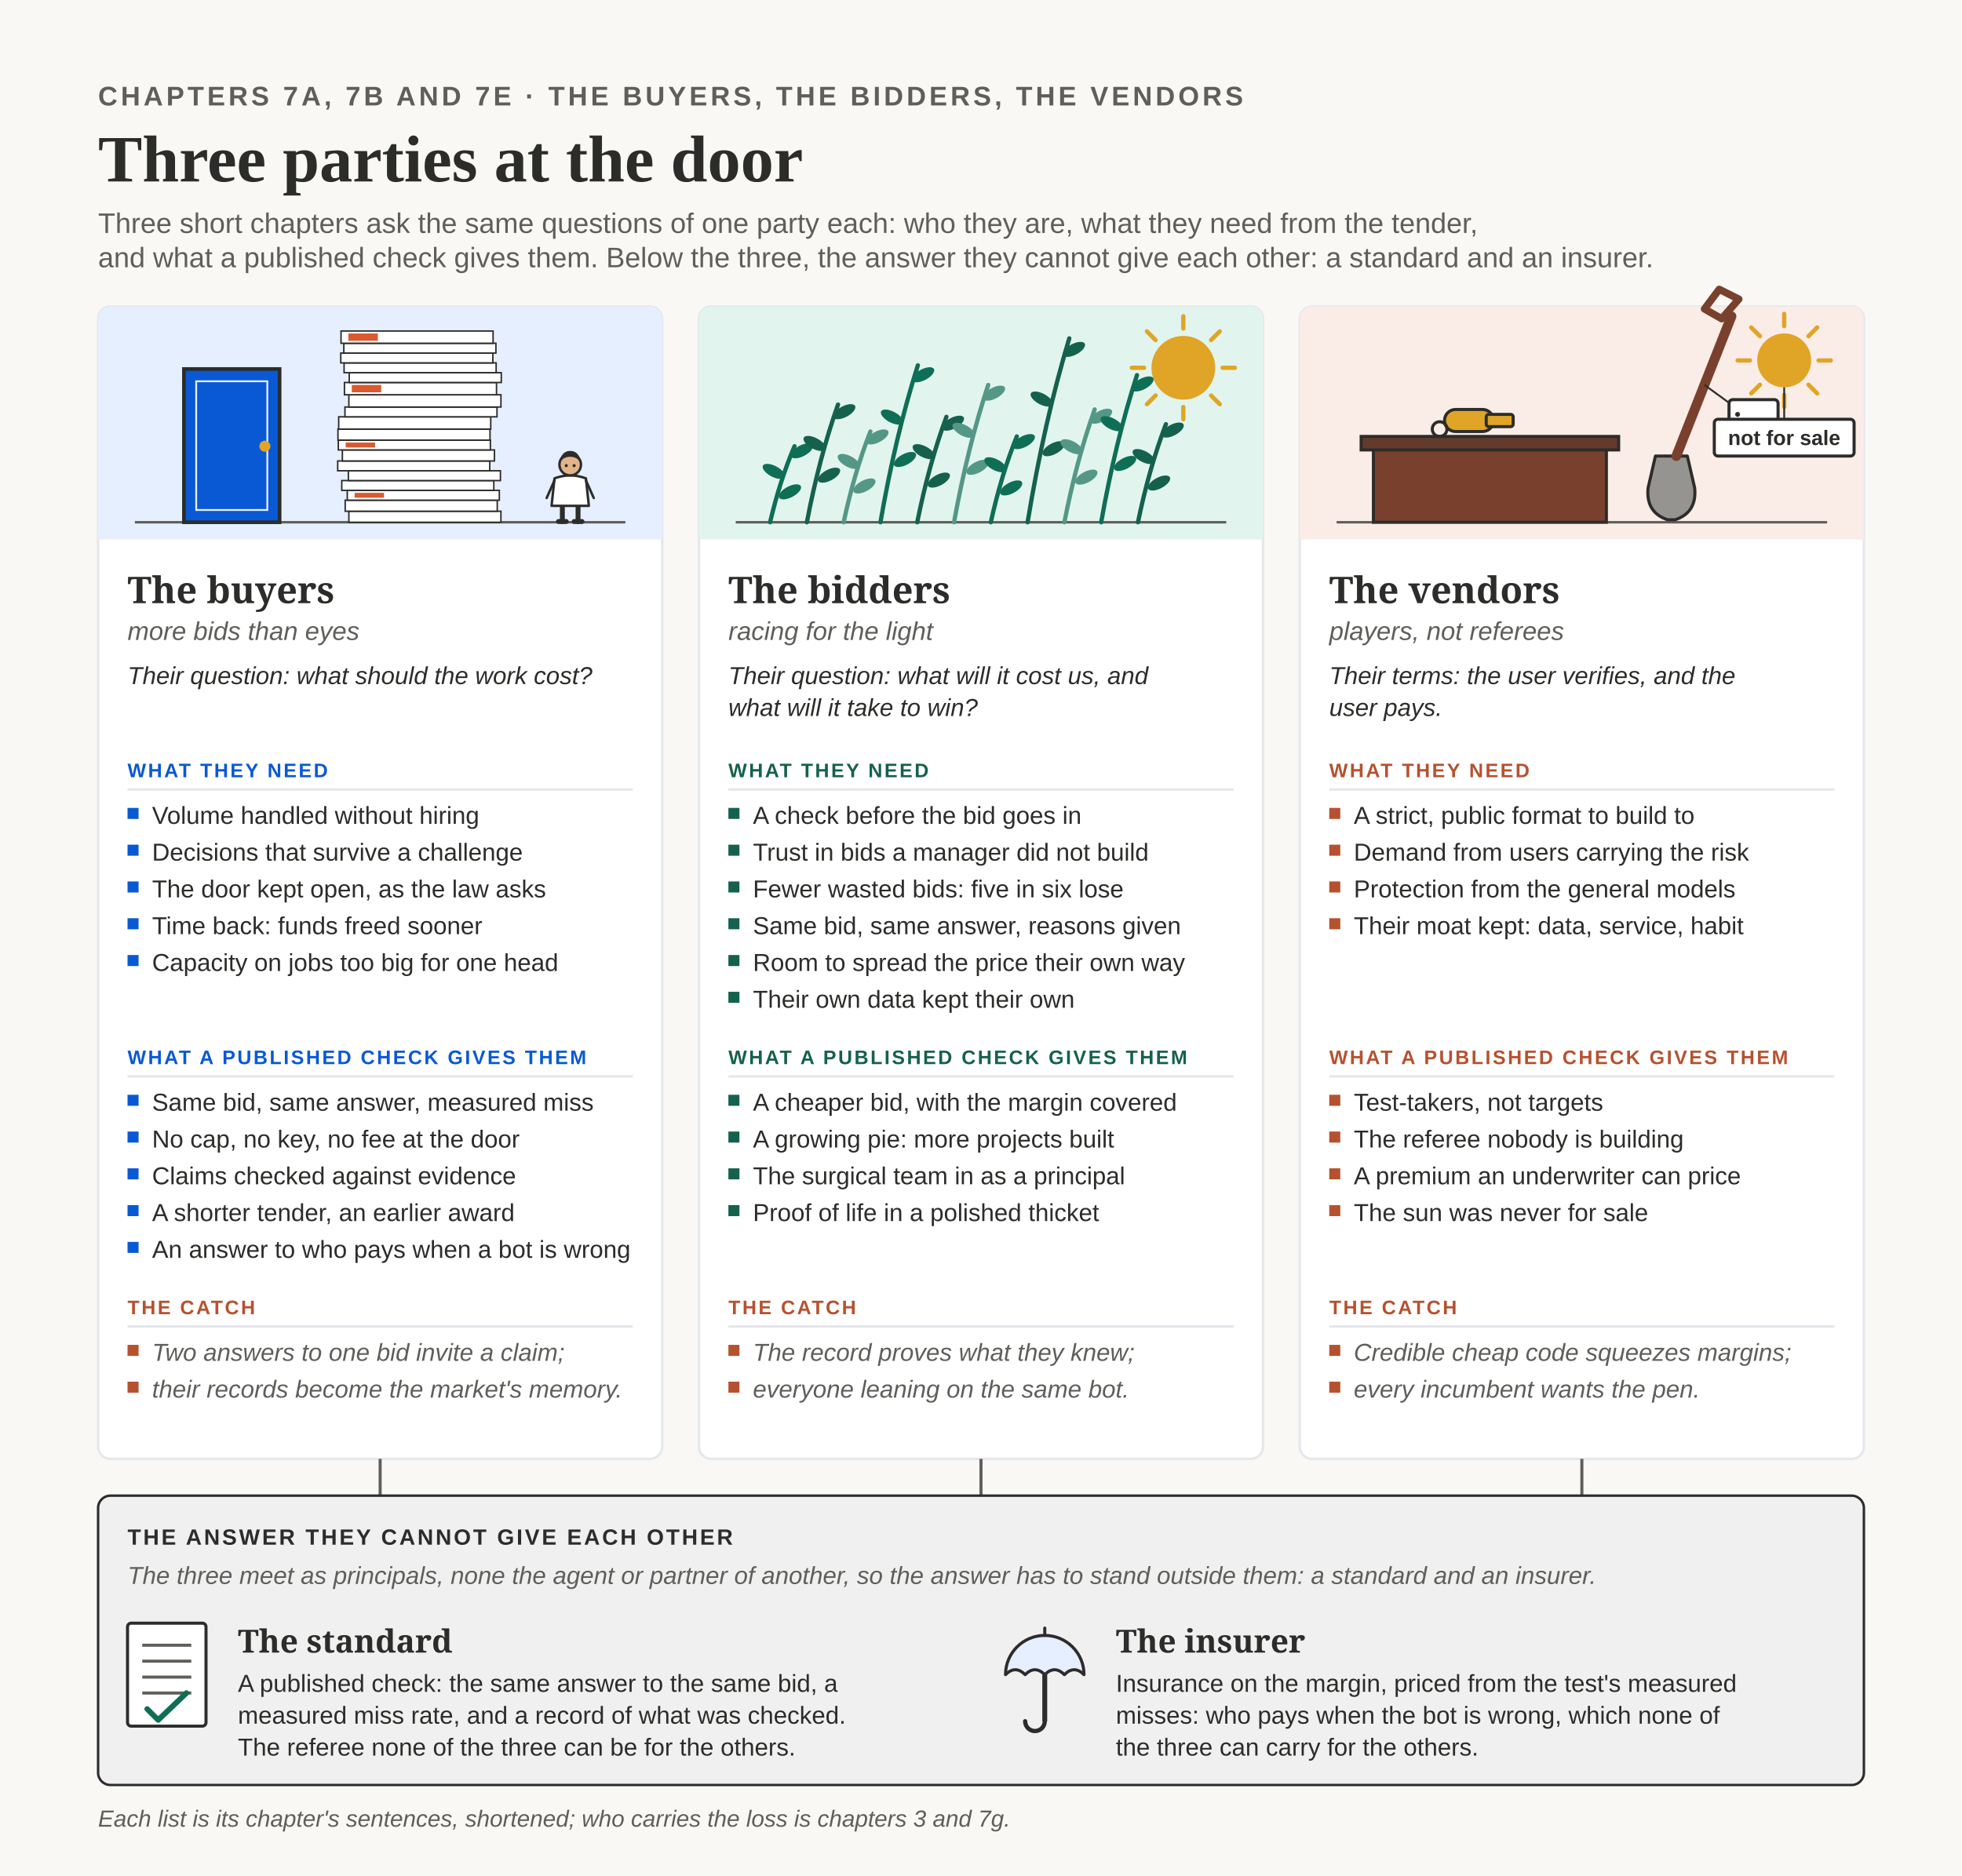
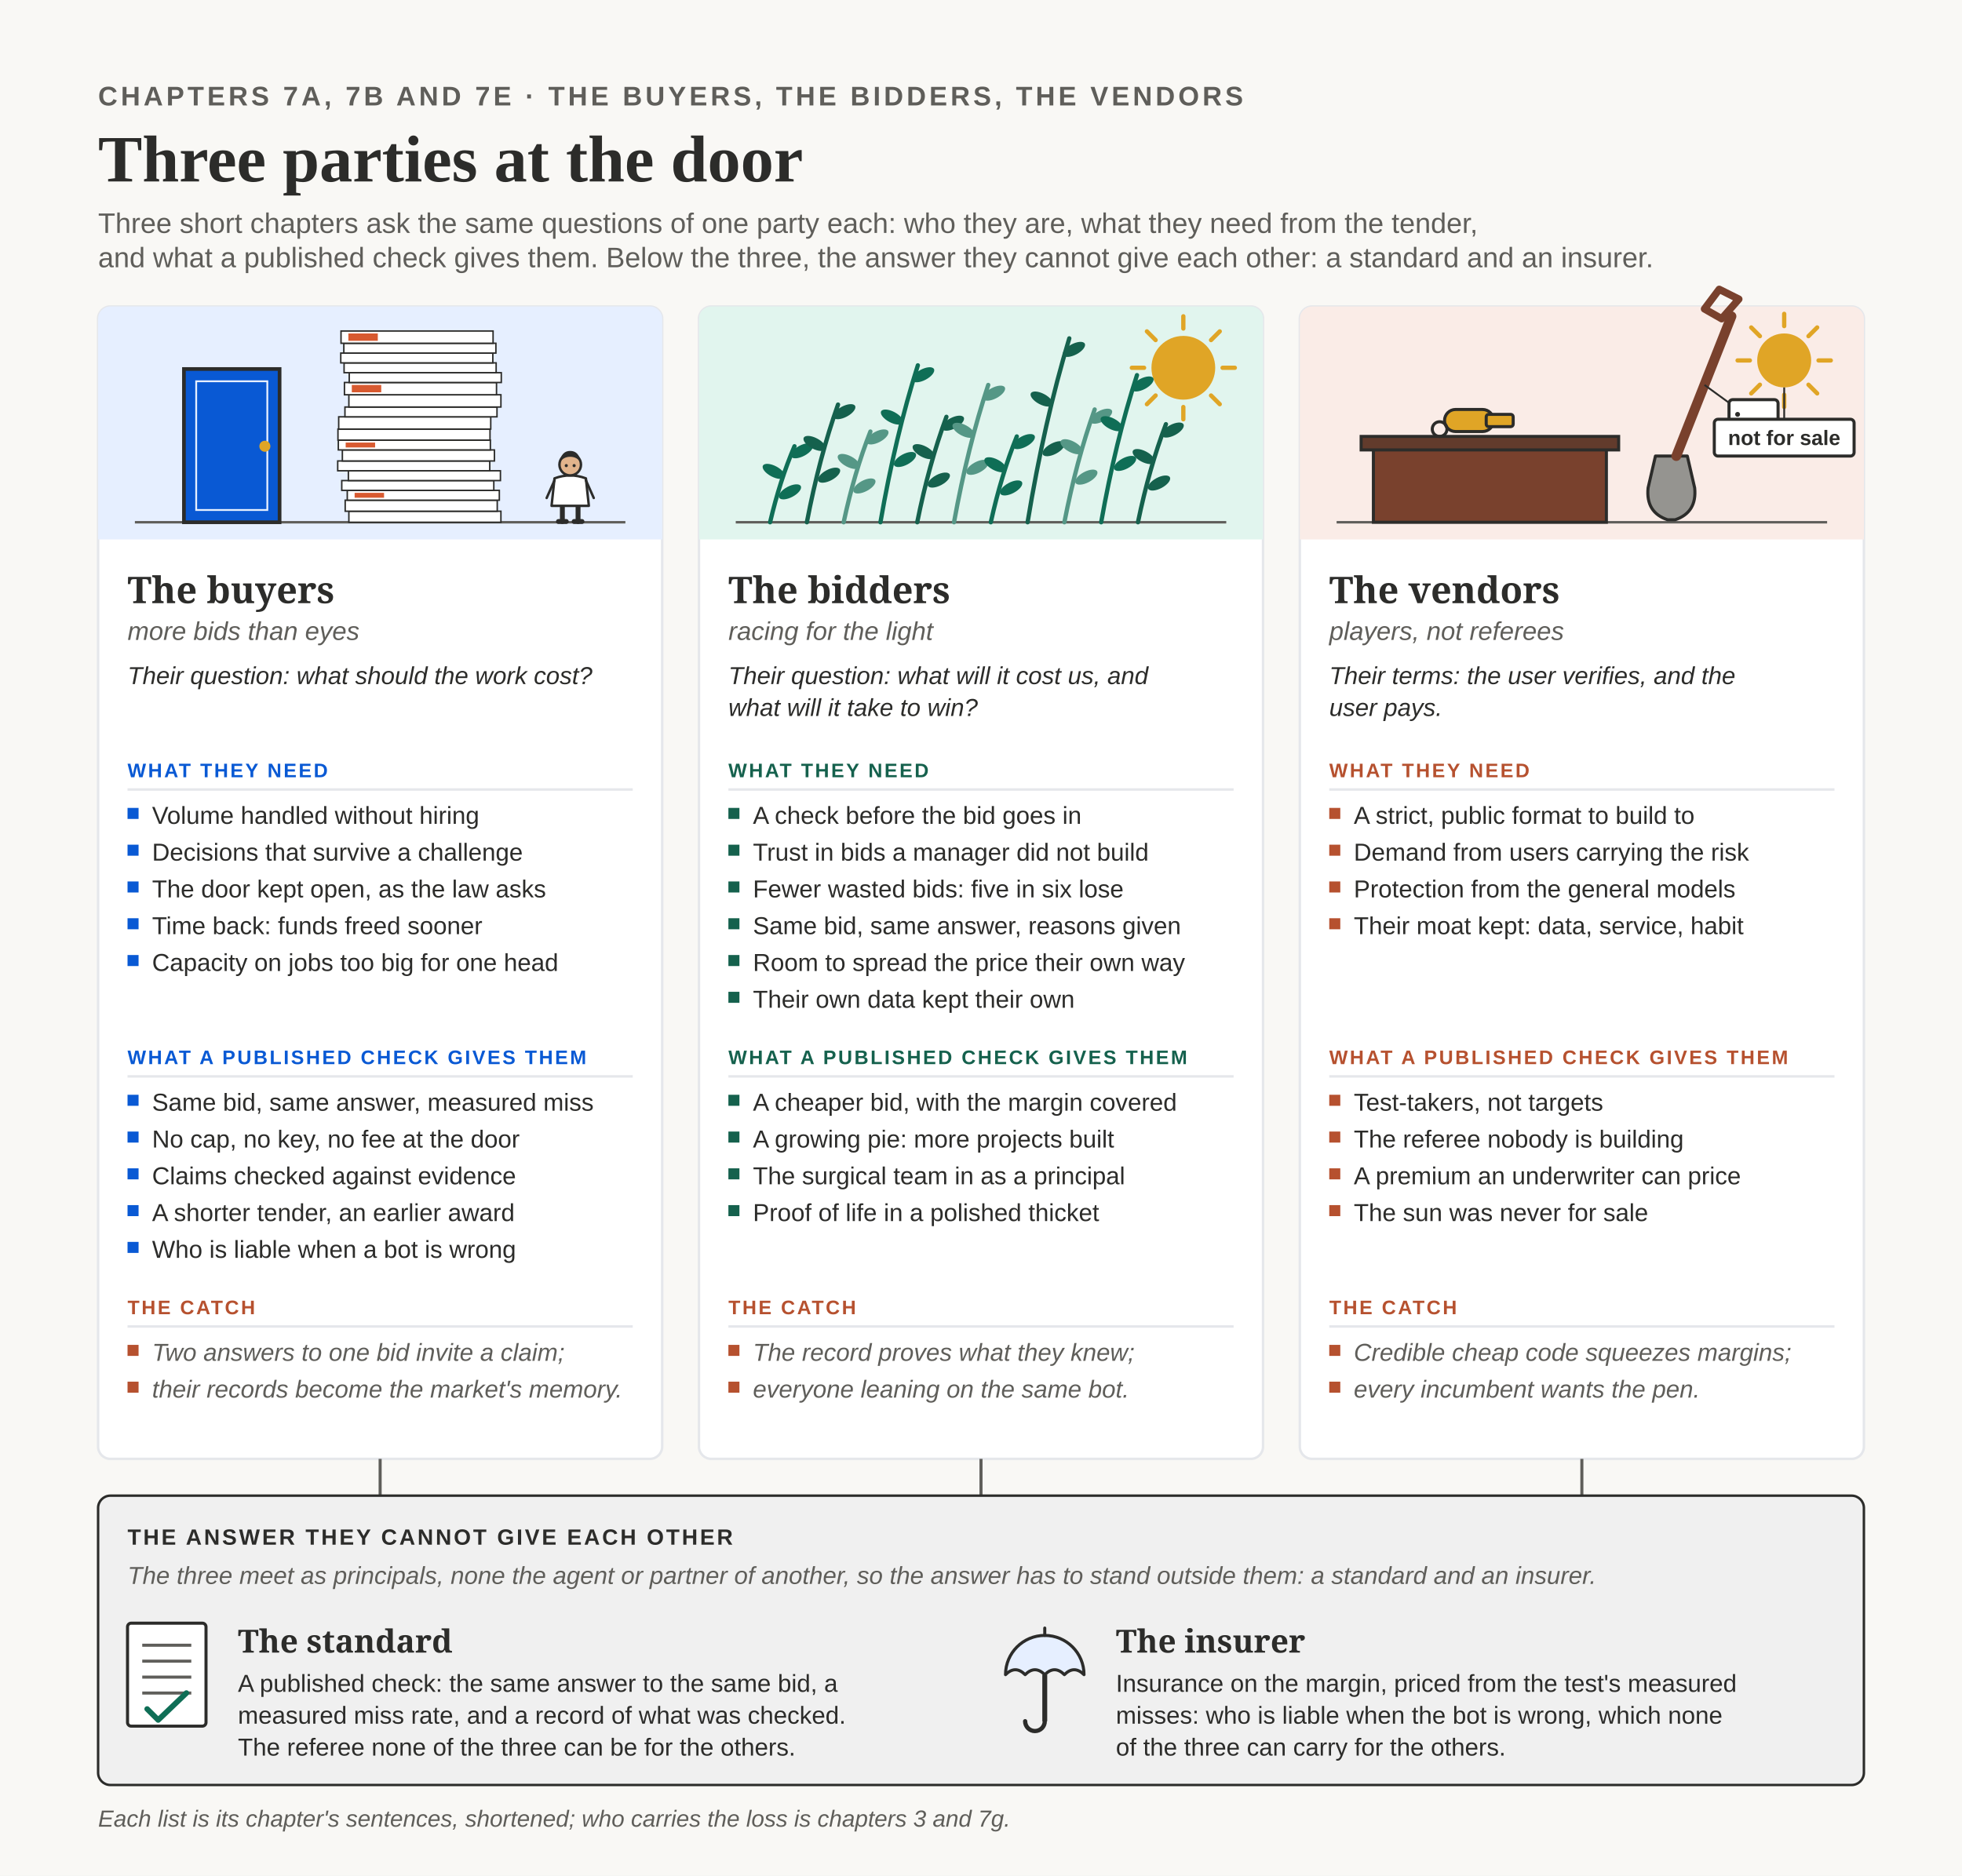
<svg xmlns="http://www.w3.org/2000/svg" viewBox="0 0 1600 1530" width="1600" height="1530">
  <style>
.eyebrow{font:600 22px "IBM Plex Sans",Arial,sans-serif;letter-spacing:.12em;fill:#5f5e5a}
.title{font:700 54px Georgia,"Times New Roman",serif;fill:#2c2c2a}
.dek{font:400 23px "IBM Plex Sans",Arial,sans-serif;fill:#5f5e5a}
.lab{font:700 30px Georgia,serif}
.sub{font:italic 400 21px "IBM Plex Sans",Arial,sans-serif}
.q{font:italic 400 20px "IBM Plex Sans",Arial,sans-serif}
.blab{font:600 16px "IBM Plex Sans",Arial,sans-serif;letter-spacing:.1em}
.item{font:400 20px "IBM Plex Sans",Arial,sans-serif}
.catch{font:italic 400 20px "IBM Plex Sans",Arial,sans-serif}
.tagtext{font:600 17px "IBM Plex Sans",Arial,sans-serif}
.foot{font:italic 400 19px "IBM Plex Sans",Arial,sans-serif}
.bhead{font:600 18px "IBM Plex Sans",Arial,sans-serif;letter-spacing:.1em}
.bsub{font:italic 400 20px "IBM Plex Sans",Arial,sans-serif}
.ans{font:700 26px Georgia,serif}
.anstext{font:400 20px "IBM Plex Sans",Arial,sans-serif}
</style>
  <rect width="1600" height="1530" fill="#f9f8f5" />
  <text x="80" y="86" class="eyebrow" text-anchor="start">CHAPTERS 7A, 7B AND 7E · THE BUYERS, THE BIDDERS, THE VENDORS</text>
  <text x="80" y="148" class="title" text-anchor="start">Three parties at the door</text>
  <text x="80" y="190" class="dek" text-anchor="start">Three short chapters ask the same questions of one party each: who they are, what they need from the tender,</text>
  <text x="80" y="218" class="dek" text-anchor="start">and what a published check gives them. Below the three, the answer they cannot give each other: a standard and an insurer.</text>
  <rect x="80" y="250" width="460" height="940" rx="10" fill="#ffffff" stroke="#e5e7eb" stroke-width="2" />
  <path d="M80,260 a10,10 0 0 1 10,-10 h440 a10,10 0 0 1 10,10 v180 h-460 z" fill="#e6efff" />
  <line x1="110" y1="426" x2="510" y2="426" stroke="#5f5e5a" stroke-width="2" />
  <rect x="150" y="301" width="78" height="125" fill="#0959d4" stroke="#2c2c2a" stroke-width="3" />
  <rect x="160" y="311" width="58" height="105" fill="none" stroke="#e6efff" stroke-width="1.5" />
  <circle cx="216" cy="364" r="4.5" fill="#e0a526" />
  <rect x="284.5" y="417" width="124" height="9" fill="#ffffff" stroke="#2c2c2a" stroke-width="1.2" />
  <rect x="281.5" y="408" width="124" height="9" fill="#ffffff" stroke="#2c2c2a" stroke-width="1.2" />
  <rect x="283.2" y="400" width="124" height="8" fill="#ffffff" stroke="#2c2c2a" stroke-width="1.2" />
  <rect x="289.2" y="402" width="24" height="4" fill="#d85a30" />
  <rect x="278.7" y="392" width="124" height="8" fill="#ffffff" stroke="#2c2c2a" stroke-width="1.2" />
  <rect x="284.1" y="384" width="124" height="8" fill="#ffffff" stroke="#2c2c2a" stroke-width="1.2" />
  <rect x="275.4" y="376" width="124" height="8" fill="#ffffff" stroke="#2c2c2a" stroke-width="1.2" />
  <rect x="279.2" y="367" width="124" height="9" fill="#ffffff" stroke="#2c2c2a" stroke-width="1.2" />
  <rect x="275.9" y="359" width="124" height="8" fill="#ffffff" stroke="#2c2c2a" stroke-width="1.2" />
  <rect x="281.9" y="361" width="24" height="4" fill="#d85a30" />
  <rect x="275.6" y="350" width="124" height="9" fill="#ffffff" stroke="#2c2c2a" stroke-width="1.2" />
  <rect x="276.2" y="340" width="124" height="10" fill="#ffffff" stroke="#2c2c2a" stroke-width="1.2" />
  <rect x="281.3" y="332" width="124" height="8" fill="#ffffff" stroke="#2c2c2a" stroke-width="1.2" />
  <rect x="284.5" y="322" width="124" height="10" fill="#ffffff" stroke="#2c2c2a" stroke-width="1.2" />
  <rect x="280.9" y="312" width="124" height="10" fill="#ffffff" stroke="#2c2c2a" stroke-width="1.2" />
  <rect x="286.9" y="314" width="24" height="6" fill="#d85a30" />
  <rect x="284.8" y="304" width="124" height="8" fill="#ffffff" stroke="#2c2c2a" stroke-width="1.2" />
  <rect x="280.6" y="296" width="124" height="8" fill="#ffffff" stroke="#2c2c2a" stroke-width="1.2" />
  <rect x="277.9" y="288" width="124" height="8" fill="#ffffff" stroke="#2c2c2a" stroke-width="1.2" />
  <rect x="280.4" y="280" width="124" height="8" fill="#ffffff" stroke="#2c2c2a" stroke-width="1.2" />
  <rect x="278.1" y="270" width="124" height="10" fill="#ffffff" stroke="#2c2c2a" stroke-width="1.2" />
  <rect x="284.1" y="272" width="24" height="6" fill="#d85a30" />
  <g transform="translate(465,379) scale(0.8)">
    <path d="M-8,40 v18 M8,40 v18" stroke="#2c2c2a" stroke-width="5" stroke-linecap="round" />
    <path d="M-12,58 h8 M4,58 h8" stroke="#2c2c2a" stroke-width="5" stroke-linecap="round" />
    <path d="M-16,14 q16,-6 32,0 l3,28 h-38 z" fill="#ffffff" stroke="#2c2c2a" stroke-width="2.5" stroke-linejoin="round" stroke-linecap="round" />
    <circle cx="0" cy="0" r="11" fill="#e2b48c" stroke="#2c2c2a" stroke-width="2.5" stroke-linejoin="round" stroke-linecap="round" />
    <path d="M-11,-2 q2,-12 11,-12 q9,0 11,12 q-4,-6 -11,-6 q-7,0 -11,6 z" fill="#2c2c2a" />
    <circle cx="-4" cy="1" r="1.6" fill="#2c2c2a" />
    <circle cx="4" cy="1" r="1.6" fill="#2c2c2a" />
    <path d="M-16,16 l-8,18 M16,16 l8,18" stroke="#2c2c2a" stroke-width="2.5" stroke-linejoin="round" stroke-linecap="round" fill="none" />
  </g>
  <text x="104" y="492" class="lab" text-anchor="start" fill="#2c2c2a">The buyers</text>
  <text x="104" y="522" class="sub" text-anchor="start" fill="#5f5e5a">more bids than eyes</text>
  <text x="104" y="558" class="q" text-anchor="start" fill="#2c2c2a">Their question: what should the work cost?</text>
  <text x="104" y="634" class="blab" text-anchor="start" fill="#0959d4">WHAT THEY NEED</text>
  <line x1="104" y1="644" x2="516" y2="644" stroke="#e5e7eb" stroke-width="2" />
  <rect x="104" y="659" width="9" height="9" fill="#0959d4" />
  <text x="124" y="672" class="item" text-anchor="start" fill="#2c2c2a">Volume handled without hiring</text>
  <rect x="104" y="689" width="9" height="9" fill="#0959d4" />
  <text x="124" y="702" class="item" text-anchor="start" fill="#2c2c2a">Decisions that survive a challenge</text>
  <rect x="104" y="719" width="9" height="9" fill="#0959d4" />
  <text x="124" y="732" class="item" text-anchor="start" fill="#2c2c2a">The door kept open, as the law asks</text>
  <rect x="104" y="749" width="9" height="9" fill="#0959d4" />
  <text x="124" y="762" class="item" text-anchor="start" fill="#2c2c2a">Time back: funds freed sooner</text>
  <rect x="104" y="779" width="9" height="9" fill="#0959d4" />
  <text x="124" y="792" class="item" text-anchor="start" fill="#2c2c2a">Capacity on jobs too big for one head</text>
  <text x="104" y="868" class="blab" text-anchor="start" fill="#0959d4">WHAT A PUBLISHED CHECK GIVES THEM</text>
  <line x1="104" y1="878" x2="516" y2="878" stroke="#e5e7eb" stroke-width="2" />
  <rect x="104" y="893" width="9" height="9" fill="#0959d4" />
  <text x="124" y="906" class="item" text-anchor="start" fill="#2c2c2a">Same bid, same answer, measured miss</text>
  <rect x="104" y="923" width="9" height="9" fill="#0959d4" />
  <text x="124" y="936" class="item" text-anchor="start" fill="#2c2c2a">No cap, no key, no fee at the door</text>
  <rect x="104" y="953" width="9" height="9" fill="#0959d4" />
  <text x="124" y="966" class="item" text-anchor="start" fill="#2c2c2a">Claims checked against evidence</text>
  <rect x="104" y="983" width="9" height="9" fill="#0959d4" />
  <text x="124" y="996" class="item" text-anchor="start" fill="#2c2c2a">A shorter tender, an earlier award</text>
  <rect x="104" y="1013" width="9" height="9" fill="#0959d4" />
-   <text x="124" y="1026" class="item" text-anchor="start" fill="#2c2c2a">An answer to who pays when a bot is wrong</text>
+   <text x="124" y="1026" class="item" text-anchor="start" fill="#2c2c2a">Who is liable when a bot is wrong</text>
  <text x="104" y="1072" class="blab" text-anchor="start" fill="#b6512f">THE CATCH</text>
  <line x1="104" y1="1082" x2="516" y2="1082" stroke="#e5e7eb" stroke-width="2" />
  <rect x="104" y="1097" width="9" height="9" fill="#b6512f" />
  <text x="124" y="1110" class="catch" text-anchor="start" fill="#5f5e5a">Two answers to one bid invite a claim;</text>
  <rect x="104" y="1127" width="9" height="9" fill="#b6512f" />
  <text x="124" y="1140" class="catch" text-anchor="start" fill="#5f5e5a">their records become the market's memory.</text>
  <rect x="570" y="250" width="460" height="940" rx="10" fill="#ffffff" stroke="#e5e7eb" stroke-width="2" />
  <path d="M570,260 a10,10 0 0 1 10,-10 h440 a10,10 0 0 1 10,10 v180 h-460 z" fill="#e1f5ee" />
  <line x1="600" y1="426" x2="1000" y2="426" stroke="#5f5e5a" stroke-width="2" />
  <line x1="997.0" y1="300.0" x2="1007.0" y2="300.0" stroke="#e0a526" stroke-width="3.5" stroke-linecap="round" />
  <line x1="987.6" y1="322.6" x2="994.7" y2="329.7" stroke="#e0a526" stroke-width="3.5" stroke-linecap="round" />
  <line x1="965.0" y1="332.0" x2="965.0" y2="342.0" stroke="#e0a526" stroke-width="3.5" stroke-linecap="round" />
  <line x1="942.4" y1="322.6" x2="935.3" y2="329.7" stroke="#e0a526" stroke-width="3.5" stroke-linecap="round" />
  <line x1="933.0" y1="300.0" x2="923.0" y2="300.0" stroke="#e0a526" stroke-width="3.5" stroke-linecap="round" />
  <line x1="942.4" y1="277.4" x2="935.3" y2="270.3" stroke="#e0a526" stroke-width="3.5" stroke-linecap="round" />
  <line x1="965.0" y1="268.0" x2="965.0" y2="258.0" stroke="#e0a526" stroke-width="3.5" stroke-linecap="round" />
  <line x1="987.6" y1="277.4" x2="994.7" y2="270.3" stroke="#e0a526" stroke-width="3.5" stroke-linecap="round" />
  <circle cx="965" cy="300" r="26" fill="#e0a526" />
  <path d="M628,426 q8.0,-34.1 19.9,-62" fill="none" stroke="#0f6e56" stroke-width="3.5" stroke-linecap="round" />
  <ellipse cx="644.2" cy="401.2" rx="10" ry="4.5" fill="#0f6e56" transform="rotate(-28 644.2 401.2)" />
  <ellipse cx="631.0" cy="384.5" rx="10" ry="4.5" fill="#0f6e56" transform="rotate(28 631.0 384.5)" />
  <ellipse cx="653.9" cy="367.7" rx="10" ry="4.5" fill="#0f6e56" transform="rotate(-28 653.9 367.7)" />
  <path d="M658,426 q10.1,-52.8 25.4,-96" fill="none" stroke="#15614d" stroke-width="3.5" stroke-linecap="round" />
  <ellipse cx="676.1" cy="387.6" rx="10" ry="4.5" fill="#15614d" transform="rotate(-28 676.1 387.6)" />
  <ellipse cx="664.3" cy="361.7" rx="10" ry="4.5" fill="#15614d" transform="rotate(28 664.3 361.7)" />
  <ellipse cx="688.5" cy="335.8" rx="10" ry="4.5" fill="#15614d" transform="rotate(-28 688.5 335.8)" />
  <path d="M688,426 q8.7,-40.7 21.8,-74" fill="none" stroke="#559786" stroke-width="3.5" stroke-linecap="round" />
  <ellipse cx="704.9" cy="396.4" rx="10" ry="4.5" fill="#559786" transform="rotate(-28 704.9 396.4)" />
  <ellipse cx="692.2" cy="376.4" rx="10" ry="4.5" fill="#559786" transform="rotate(28 692.2 376.4)" />
  <ellipse cx="715.5" cy="356.4" rx="10" ry="4.5" fill="#559786" transform="rotate(-28 715.5 356.4)" />
  <path d="M718,426 q12.2,-70.4 30.5,-128" fill="none" stroke="#0f6e56" stroke-width="3.5" stroke-linecap="round" />
  <ellipse cx="738.0" cy="374.8" rx="10" ry="4.5" fill="#0f6e56" transform="rotate(-28 738.0 374.8)" />
  <ellipse cx="727.4" cy="340.2" rx="10" ry="4.5" fill="#0f6e56" transform="rotate(28 727.4 340.2)" />
  <ellipse cx="752.8" cy="305.7" rx="10" ry="4.5" fill="#0f6e56" transform="rotate(-28 752.8 305.7)" />
  <path d="M748,426 q9.5,-47.3 23.8,-86" fill="none" stroke="#15614d" stroke-width="3.5" stroke-linecap="round" />
  <ellipse cx="765.6" cy="391.6" rx="10" ry="4.5" fill="#15614d" transform="rotate(-28 765.6 391.6)" />
  <ellipse cx="753.3" cy="368.4" rx="10" ry="4.5" fill="#15614d" transform="rotate(28 753.3 368.4)" />
  <ellipse cx="777.1" cy="345.2" rx="10" ry="4.5" fill="#15614d" transform="rotate(-28 777.1 345.2)" />
  <path d="M778,426 q11.2,-61.6 27.9,-112" fill="none" stroke="#559786" stroke-width="3.5" stroke-linecap="round" />
  <ellipse cx="797.1" cy="381.2" rx="10" ry="4.5" fill="#559786" transform="rotate(-28 797.1 381.2)" />
  <ellipse cx="785.8" cy="351.0" rx="10" ry="4.5" fill="#559786" transform="rotate(28 785.8 351.0)" />
  <ellipse cx="810.6" cy="320.7" rx="10" ry="4.5" fill="#559786" transform="rotate(-28 810.6 320.7)" />
  <path d="M808,426 q8.5,-38.5 21.2,-70" fill="none" stroke="#0f6e56" stroke-width="3.5" stroke-linecap="round" />
  <ellipse cx="824.6" cy="398.0" rx="10" ry="4.5" fill="#0f6e56" transform="rotate(-28 824.6 398.0)" />
  <ellipse cx="811.8" cy="379.1" rx="10" ry="4.5" fill="#0f6e56" transform="rotate(28 811.8 379.1)" />
  <ellipse cx="834.9" cy="360.2" rx="10" ry="4.5" fill="#0f6e56" transform="rotate(-28 834.9 360.2)" />
  <path d="M838,426 q13.6,-82.5 34.0,-150" fill="none" stroke="#15614d" stroke-width="3.5" stroke-linecap="round" />
  <ellipse cx="859.2" cy="366.0" rx="10" ry="4.5" fill="#15614d" transform="rotate(-28 859.2 366.0)" />
  <ellipse cx="849.5" cy="325.5" rx="10" ry="4.5" fill="#15614d" transform="rotate(28 849.5 325.5)" />
  <ellipse cx="875.8" cy="285.0" rx="10" ry="4.5" fill="#15614d" transform="rotate(-28 875.8 285.0)" />
  <path d="M868,426 q9.9,-50.6 24.7,-92" fill="none" stroke="#559786" stroke-width="3.5" stroke-linecap="round" />
  <ellipse cx="885.9" cy="389.2" rx="10" ry="4.5" fill="#559786" transform="rotate(-28 885.9 389.2)" />
  <ellipse cx="873.9" cy="364.4" rx="10" ry="4.5" fill="#559786" transform="rotate(28 873.9 364.4)" />
  <ellipse cx="897.9" cy="339.5" rx="10" ry="4.5" fill="#559786" transform="rotate(-28 897.9 339.5)" />
  <path d="M898,426 q11.7,-66.0 29.2,-120" fill="none" stroke="#0f6e56" stroke-width="3.5" stroke-linecap="round" />
  <ellipse cx="917.5" cy="378.0" rx="10" ry="4.5" fill="#0f6e56" transform="rotate(-28 917.5 378.0)" />
  <ellipse cx="906.6" cy="345.6" rx="10" ry="4.5" fill="#0f6e56" transform="rotate(28 906.6 345.6)" />
  <ellipse cx="931.7" cy="313.2" rx="10" ry="4.5" fill="#0f6e56" transform="rotate(-28 931.7 313.2)" />
  <path d="M928,426 q9.1,-44.0 22.8,-80" fill="none" stroke="#15614d" stroke-width="3.5" stroke-linecap="round" />
  <ellipse cx="945.2" cy="394.0" rx="10" ry="4.5" fill="#15614d" transform="rotate(-28 945.2 394.0)" />
  <ellipse cx="932.7" cy="372.4" rx="10" ry="4.5" fill="#15614d" transform="rotate(28 932.7 372.4)" />
  <ellipse cx="956.3" cy="350.8" rx="10" ry="4.5" fill="#15614d" transform="rotate(-28 956.3 350.8)" />
  <text x="594" y="492" class="lab" text-anchor="start" fill="#2c2c2a">The bidders</text>
  <text x="594" y="522" class="sub" text-anchor="start" fill="#5f5e5a">racing for the light</text>
  <text x="594" y="558" class="q" text-anchor="start" fill="#2c2c2a">Their question: what will it cost us, and</text>
  <text x="594" y="584" class="q" text-anchor="start" fill="#2c2c2a">what will it take to win?</text>
  <text x="594" y="634" class="blab" text-anchor="start" fill="#15614d">WHAT THEY NEED</text>
  <line x1="594" y1="644" x2="1006" y2="644" stroke="#e5e7eb" stroke-width="2" />
  <rect x="594" y="659" width="9" height="9" fill="#15614d" />
  <text x="614" y="672" class="item" text-anchor="start" fill="#2c2c2a">A check before the bid goes in</text>
  <rect x="594" y="689" width="9" height="9" fill="#15614d" />
  <text x="614" y="702" class="item" text-anchor="start" fill="#2c2c2a">Trust in bids a manager did not build</text>
  <rect x="594" y="719" width="9" height="9" fill="#15614d" />
  <text x="614" y="732" class="item" text-anchor="start" fill="#2c2c2a">Fewer wasted bids: five in six lose</text>
  <rect x="594" y="749" width="9" height="9" fill="#15614d" />
  <text x="614" y="762" class="item" text-anchor="start" fill="#2c2c2a">Same bid, same answer, reasons given</text>
  <rect x="594" y="779" width="9" height="9" fill="#15614d" />
  <text x="614" y="792" class="item" text-anchor="start" fill="#2c2c2a">Room to spread the price their own way</text>
  <rect x="594" y="809" width="9" height="9" fill="#15614d" />
  <text x="614" y="822" class="item" text-anchor="start" fill="#2c2c2a">Their own data kept their own</text>
  <text x="594" y="868" class="blab" text-anchor="start" fill="#15614d">WHAT A PUBLISHED CHECK GIVES THEM</text>
  <line x1="594" y1="878" x2="1006" y2="878" stroke="#e5e7eb" stroke-width="2" />
  <rect x="594" y="893" width="9" height="9" fill="#15614d" />
  <text x="614" y="906" class="item" text-anchor="start" fill="#2c2c2a">A cheaper bid, with the margin covered</text>
  <rect x="594" y="923" width="9" height="9" fill="#15614d" />
  <text x="614" y="936" class="item" text-anchor="start" fill="#2c2c2a">A growing pie: more projects built</text>
  <rect x="594" y="953" width="9" height="9" fill="#15614d" />
  <text x="614" y="966" class="item" text-anchor="start" fill="#2c2c2a">The surgical team in as a principal</text>
  <rect x="594" y="983" width="9" height="9" fill="#15614d" />
  <text x="614" y="996" class="item" text-anchor="start" fill="#2c2c2a">Proof of life in a polished thicket</text>
  <text x="594" y="1072" class="blab" text-anchor="start" fill="#b6512f">THE CATCH</text>
  <line x1="594" y1="1082" x2="1006" y2="1082" stroke="#e5e7eb" stroke-width="2" />
  <rect x="594" y="1097" width="9" height="9" fill="#b6512f" />
  <text x="614" y="1110" class="catch" text-anchor="start" fill="#5f5e5a">The record proves what they knew;</text>
  <rect x="594" y="1127" width="9" height="9" fill="#b6512f" />
  <text x="614" y="1140" class="catch" text-anchor="start" fill="#5f5e5a">everyone leaning on the same bot.</text>
  <rect x="1060" y="250" width="460" height="940" rx="10" fill="#ffffff" stroke="#e5e7eb" stroke-width="2" />
  <path d="M1060,260 a10,10 0 0 1 10,-10 h440 a10,10 0 0 1 10,10 v180 h-460 z" fill="#faece7" />
  <line x1="1090" y1="426" x2="1490" y2="426" stroke="#5f5e5a" stroke-width="2" />
  <rect x="1120" y="366" width="190" height="60" fill="#79412d" stroke="#2c2c2a" stroke-width="2.5" />
  <rect x="1110" y="356" width="210" height="11" fill="#623b2c" stroke="#2c2c2a" stroke-width="2.5" />
  <rect x="1178" y="334" width="40" height="18" rx="9" fill="#e0a526" stroke="#2c2c2a" stroke-width="2.5" stroke-linejoin="round" stroke-linecap="round" />
  <rect x="1212" y="338" width="22" height="10" rx="2" fill="#e0a526" stroke="#2c2c2a" stroke-width="2.5" stroke-linejoin="round" stroke-linecap="round" />
  <circle cx="1174" cy="350" r="6" fill="none" stroke="#2c2c2a" stroke-width="2.5" stroke-linejoin="round" stroke-linecap="round" />
  <path d="M1360,424 q-18,-6 -16,-26 l6,-26 h26 l6,26 q2,20 -16,26 z" fill="#959490" stroke="#2c2c2a" stroke-width="2.5" stroke-linejoin="round" stroke-linecap="round" />
  <line x1="1367" y1="372" x2="1412" y2="258" stroke="#79412d" stroke-width="8" stroke-linecap="round" />
  <path d="M1404,260 l-14,-8 l12,-16 l16,8 z" fill="none" stroke="#79412d" stroke-width="6" stroke-linejoin="round" />
  <line x1="1390" y1="314" x2="1412" y2="330" stroke="#2c2c2a" stroke-width="1.5" />
  <rect x="1410" y="326" width="40" height="24" rx="3" fill="#ffffff" stroke="#2c2c2a" stroke-width="2.5" stroke-linejoin="round" stroke-linecap="round" />
  <circle cx="1417" cy="338" r="2" fill="#2c2c2a" />
  <line x1="1483.0" y1="294.0" x2="1493.0" y2="294.0" stroke="#e0a526" stroke-width="3.5" stroke-linecap="round" />
  <line x1="1474.8" y1="313.8" x2="1481.9" y2="320.9" stroke="#e0a526" stroke-width="3.5" stroke-linecap="round" />
  <line x1="1455.0" y1="322.0" x2="1455.0" y2="332.0" stroke="#e0a526" stroke-width="3.5" stroke-linecap="round" />
  <line x1="1435.2" y1="313.8" x2="1428.1" y2="320.9" stroke="#e0a526" stroke-width="3.5" stroke-linecap="round" />
  <line x1="1427.0" y1="294.0" x2="1417.0" y2="294.0" stroke="#e0a526" stroke-width="3.5" stroke-linecap="round" />
  <line x1="1435.2" y1="274.2" x2="1428.1" y2="267.1" stroke="#e0a526" stroke-width="3.5" stroke-linecap="round" />
  <line x1="1455.0" y1="266.0" x2="1455.0" y2="256.0" stroke="#e0a526" stroke-width="3.5" stroke-linecap="round" />
  <line x1="1474.8" y1="274.2" x2="1481.9" y2="267.1" stroke="#e0a526" stroke-width="3.5" stroke-linecap="round" />
  <circle cx="1455" cy="294" r="22" fill="#e0a526" />
  <line x1="1455" y1="316" x2="1455" y2="342" stroke="#2c2c2a" stroke-width="1.5" />
  <rect x="1398" y="342" width="114" height="30" rx="3" fill="#ffffff" stroke="#2c2c2a" stroke-width="2.5" stroke-linejoin="round" stroke-linecap="round" />
  <text x="1455" y="363" class="tagtext" text-anchor="middle" fill="#2c2c2a">not for sale</text>
  <text x="1084" y="492" class="lab" text-anchor="start" fill="#2c2c2a">The vendors</text>
  <text x="1084" y="522" class="sub" text-anchor="start" fill="#5f5e5a">players, not referees</text>
  <text x="1084" y="558" class="q" text-anchor="start" fill="#2c2c2a">Their terms: the user verifies, and the</text>
  <text x="1084" y="584" class="q" text-anchor="start" fill="#2c2c2a">user pays.</text>
  <text x="1084" y="634" class="blab" text-anchor="start" fill="#b6512f">WHAT THEY NEED</text>
  <line x1="1084" y1="644" x2="1496" y2="644" stroke="#e5e7eb" stroke-width="2" />
  <rect x="1084" y="659" width="9" height="9" fill="#b6512f" />
  <text x="1104" y="672" class="item" text-anchor="start" fill="#2c2c2a">A strict, public format to build to</text>
  <rect x="1084" y="689" width="9" height="9" fill="#b6512f" />
  <text x="1104" y="702" class="item" text-anchor="start" fill="#2c2c2a">Demand from users carrying the risk</text>
  <rect x="1084" y="719" width="9" height="9" fill="#b6512f" />
  <text x="1104" y="732" class="item" text-anchor="start" fill="#2c2c2a">Protection from the general models</text>
  <rect x="1084" y="749" width="9" height="9" fill="#b6512f" />
  <text x="1104" y="762" class="item" text-anchor="start" fill="#2c2c2a">Their moat kept: data, service, habit</text>
  <text x="1084" y="868" class="blab" text-anchor="start" fill="#b6512f">WHAT A PUBLISHED CHECK GIVES THEM</text>
  <line x1="1084" y1="878" x2="1496" y2="878" stroke="#e5e7eb" stroke-width="2" />
  <rect x="1084" y="893" width="9" height="9" fill="#b6512f" />
  <text x="1104" y="906" class="item" text-anchor="start" fill="#2c2c2a">Test-takers, not targets</text>
  <rect x="1084" y="923" width="9" height="9" fill="#b6512f" />
  <text x="1104" y="936" class="item" text-anchor="start" fill="#2c2c2a">The referee nobody is building</text>
  <rect x="1084" y="953" width="9" height="9" fill="#b6512f" />
  <text x="1104" y="966" class="item" text-anchor="start" fill="#2c2c2a">A premium an underwriter can price</text>
  <rect x="1084" y="983" width="9" height="9" fill="#b6512f" />
  <text x="1104" y="996" class="item" text-anchor="start" fill="#2c2c2a">The sun was never for sale</text>
  <text x="1084" y="1072" class="blab" text-anchor="start" fill="#b6512f">THE CATCH</text>
  <line x1="1084" y1="1082" x2="1496" y2="1082" stroke="#e5e7eb" stroke-width="2" />
  <rect x="1084" y="1097" width="9" height="9" fill="#b6512f" />
  <text x="1104" y="1110" class="catch" text-anchor="start" fill="#5f5e5a">Credible cheap code squeezes margins;</text>
  <rect x="1084" y="1127" width="9" height="9" fill="#b6512f" />
  <text x="1104" y="1140" class="catch" text-anchor="start" fill="#5f5e5a">every incumbent wants the pen.</text>
  <line x1="310.0" y1="1190" x2="310.0" y2="1220" stroke="#5f5e5a" stroke-width="2.5" />
  <line x1="800.0" y1="1190" x2="800.0" y2="1220" stroke="#5f5e5a" stroke-width="2.5" />
  <line x1="1290.0" y1="1190" x2="1290.0" y2="1220" stroke="#5f5e5a" stroke-width="2.5" />
  <rect x="80" y="1220" width="1440" height="236" rx="10" fill="#f0f0f0" stroke="#2c2c2a" stroke-width="2" />
  <text x="104" y="1260" class="bhead" text-anchor="start" fill="#2c2c2a">THE ANSWER THEY CANNOT GIVE EACH OTHER</text>
  <text x="104" y="1292" class="bsub" text-anchor="start" fill="#5f5e5a">The three meet as principals, none the agent or partner of another, so the answer has to stand outside them: a standard and an insurer.</text>
  <rect x="104" y="1324" width="64" height="84" rx="3" fill="#ffffff" stroke="#2c2c2a" stroke-width="2.5" stroke-linejoin="round" stroke-linecap="round" />
  <line x1="116" y1="1342" x2="156" y2="1342" stroke="#5f5e5a" stroke-width="2.5" />
  <line x1="116" y1="1355" x2="156" y2="1355" stroke="#5f5e5a" stroke-width="2.5" />
  <line x1="116" y1="1368" x2="156" y2="1368" stroke="#5f5e5a" stroke-width="2.5" />
  <line x1="116" y1="1381" x2="156" y2="1381" stroke="#5f5e5a" stroke-width="2.5" />
  <path d="M120,1394 l9,9 l23,-22" fill="none" stroke="#0f6e56" stroke-width="4.5" stroke-linecap="round" stroke-linejoin="round" />
  <text x="194" y="1348" class="ans" text-anchor="start" fill="#2c2c2a">The standard</text>
  <text x="194" y="1380" class="anstext" text-anchor="start" fill="#2c2c2a">A published check: the same answer to the same bid, a</text>
  <text x="194" y="1406" class="anstext" text-anchor="start" fill="#2c2c2a">measured miss rate, and a record of what was checked.</text>
  <text x="194" y="1432" class="anstext" text-anchor="start" fill="#2c2c2a">The referee none of the three can be for the others.</text>
  <path d="M820,1366 a32,32 0 0 1 64,0 q-8,-8 -16,0 q-8,-8 -16,0 q-8,-8 -16,0 q-8,-8 -16,0 z" fill="#e6efff" stroke="#2c2c2a" stroke-width="2.5" stroke-linejoin="round" stroke-linecap="round" />
  <line x1="852" y1="1334" x2="852" y2="1328" stroke="#2c2c2a" stroke-width="2.5" stroke-linejoin="round" stroke-linecap="round" />
  <line x1="852" y1="1366" x2="852" y2="1404" stroke="#2c2c2a" stroke-width="4" />
  <path d="M852,1404 a8,8 0 0 1 -16,0" fill="none" stroke="#2c2c2a" stroke-width="3.5" stroke-linecap="round" />
  <text x="910" y="1348" class="ans" text-anchor="start" fill="#2c2c2a">The insurer</text>
  <text x="910" y="1380" class="anstext" text-anchor="start" fill="#2c2c2a">Insurance on the margin, priced from the test's measured</text>
-   <text x="910" y="1406" class="anstext" text-anchor="start" fill="#2c2c2a">misses: who pays when the bot is wrong, which none of</text>
-   <text x="910" y="1432" class="anstext" text-anchor="start" fill="#2c2c2a">the three can carry for the others.</text>
+   <text x="910" y="1406" class="anstext" text-anchor="start" fill="#2c2c2a">misses: who is liable when the bot is wrong, which none</text>
+   <text x="910" y="1432" class="anstext" text-anchor="start" fill="#2c2c2a">of the three can carry for the others.</text>
  <text x="80" y="1490" class="foot" text-anchor="start" fill="#5f5e5a">Each list is its chapter's sentences, shortened; who carries the loss is chapters 3 and 7g.</text>
</svg>
